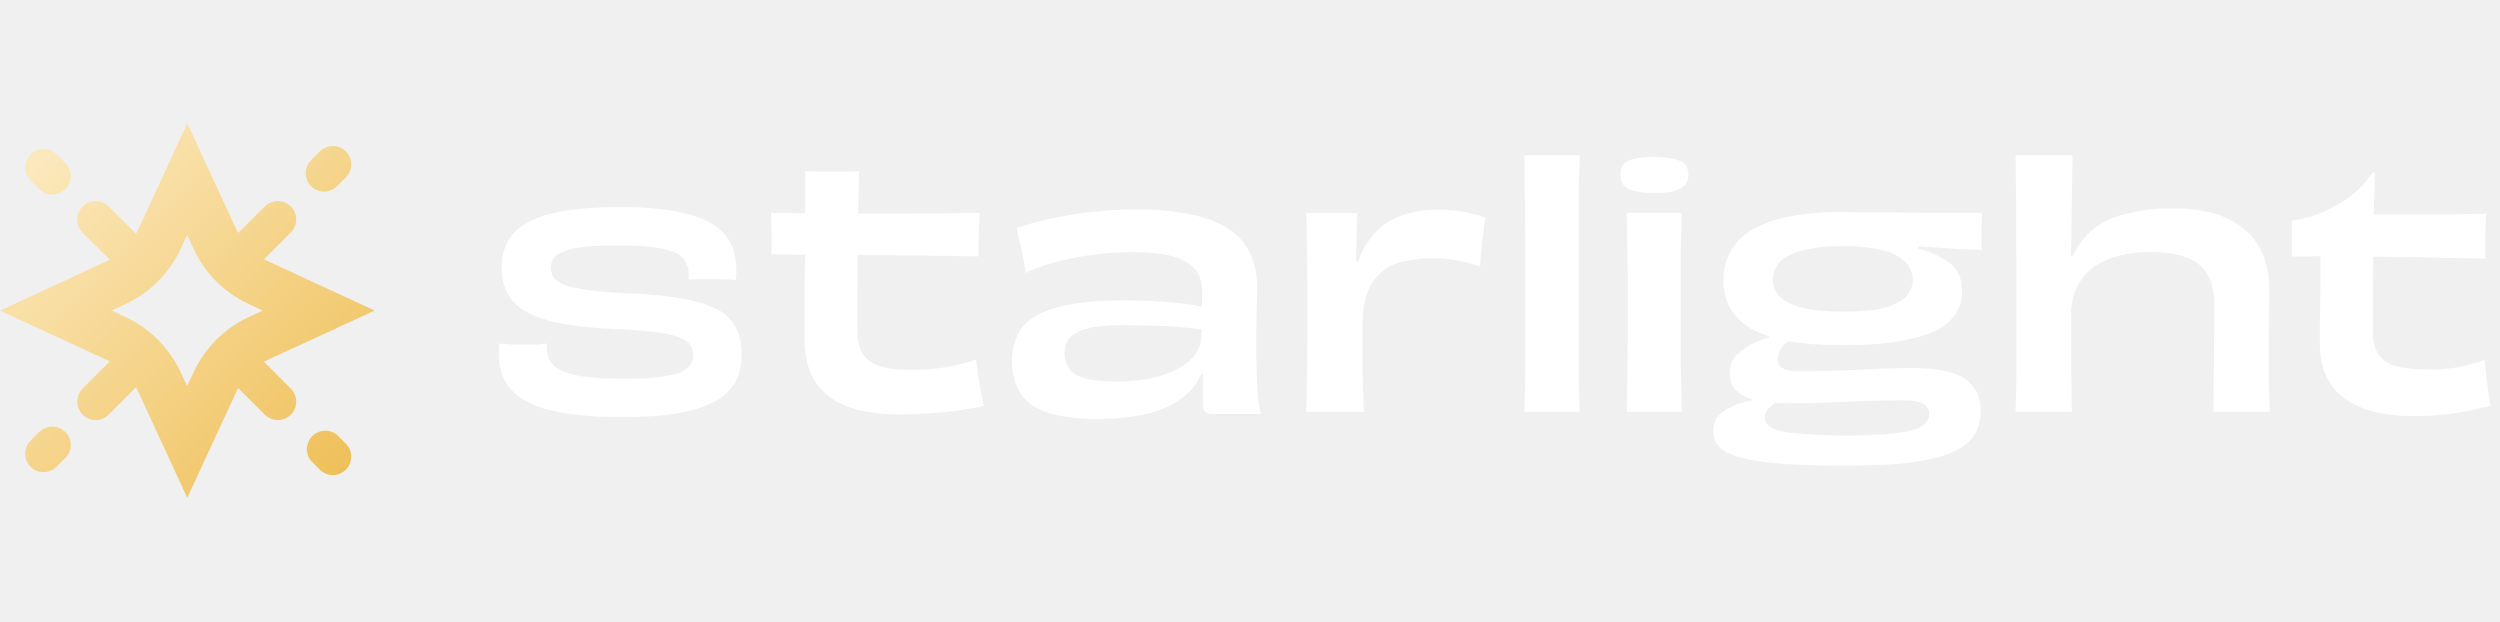
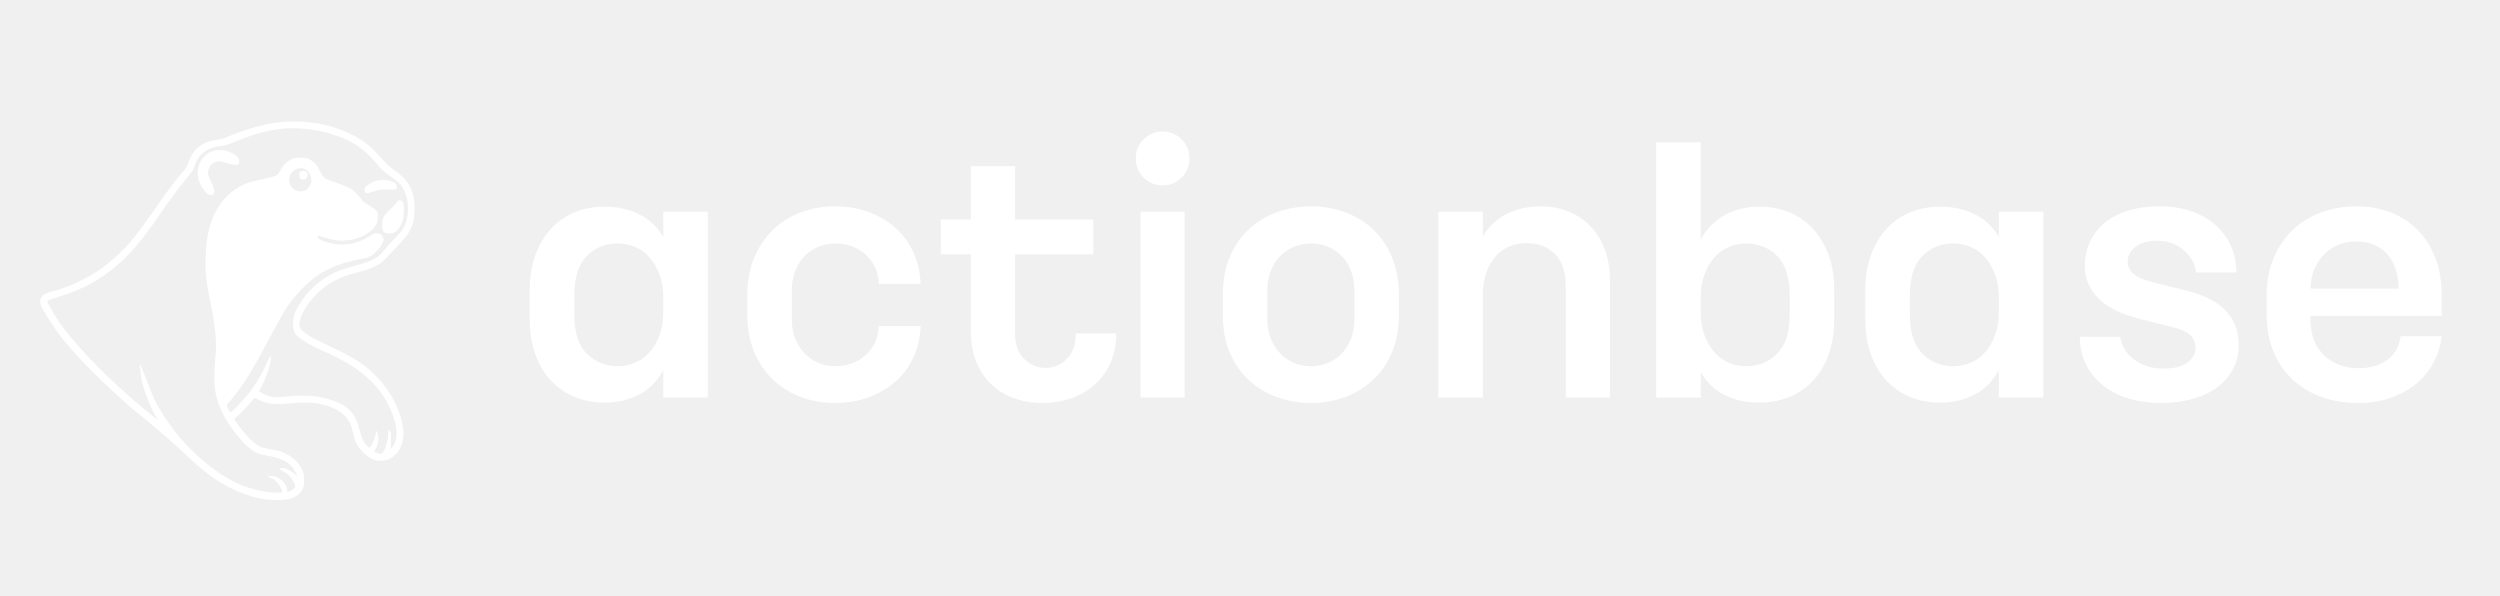
- <svg xmlns="http://www.w3.org/2000/svg" viewBox="0 -7 161 40">
-   <path fill="url(#a)" fill-rule="evenodd" d="M15.22 7.77 12.06.94 8.91 7.77l-.15.29L7 6.3a1.18 1.18 0 1 0-1.68 1.68l1.75 1.74-.2.1-.04.02L0 13l6.83 3.16.24.11-1.75 1.76A1.18 1.18 0 1 0 7 19.7l1.76-1.76.15.3 3.15 6.82 3.16-6.83.12-.24 1.71 1.71a1.18 1.18 0 1 0 1.68-1.67L17 16.3l.29-.15L24.13 13 17.3 9.84 17 9.7l1.73-1.73a1.18 1.18 0 1 0-1.68-1.67L15.35 8a4.15 4.15 0 0 1-.12-.21l-.01-.03Zm-3.17.36-.42.9a7.27 7.27 0 0 1-3.55 3.55l-.9.42.9.42a7.27 7.27 0 0 1 3.55 3.55l.42.9.42-.9a7.27 7.27 0 0 1 3.55-3.55l.9-.42-.9-.42a7.27 7.27 0 0 1-3.55-3.55l-.42-.9Z" clip-rule="evenodd" />
-   <path fill="url(#a)" d="M22.27 4.43a1.18 1.18 0 1 0-1.67-1.68l-.57.57a1.18 1.18 0 0 0 1.68 1.67l.56-.56ZM4.2 5.18c-.46.46-1.2.46-1.67 0l-.56-.56a1.18 1.18 0 0 1 1.67-1.68l.57.57c.46.46.46 1.2 0 1.67Zm0 15.64a1.18 1.18 0 0 0-1.67 0l-.56.56a1.18 1.18 0 0 0 1.67 1.68l.57-.57c.46-.46.46-1.2 0-1.67Zm18.07.75a1.18 1.18 0 0 1-1.67 1.68l-.57-.57a1.19 1.19 0 0 1 1.68-1.67l.56.56Z" />
-   <path fill="#fff" fill-rule="evenodd" d="M101.72 19.52h-3.55a89.91 89.91 0 0 0 .06-3.93V9.08c0-.7 0-1.4-.02-2.05 0-.65 0-1.3-.02-1.96 0-.65 0-1.34-.02-2.07h3.57l-.07 2.03v12.55l.05 1.94Zm44.45 0h-3.63c.02-.57.02-1.2.02-1.9.02-.7.02-1.46.02-2.28.02-.83.02-1.7.02-2.63 0-.84-.14-1.5-.42-2a2.35 2.35 0 0 0-1.33-1.11c-.6-.25-1.4-.37-2.4-.37-.7 0-1.37.08-2 .24-.6.15-1.14.4-1.61.72-.46.33-.81.76-1.07 1.28a4.07 4.07 0 0 0-.39 1.84v3.44l.03 1.15v.9l.02.72h-3.63a90.31 90.31 0 0 0 .06-3.9v-4.81c0-.72 0-1.42-.02-2.1V6.67c0-.67 0-1.3-.02-1.92 0-.63 0-1.2-.02-1.75h3.67a1231.15 1231.15 0 0 1-.06 3.95 64.28 64.28 0 0 1-.05 2.5l.12.03a4.76 4.76 0 0 1 3.17-2.64 11.3 11.3 0 0 1 3.27-.42c.98 0 1.85.1 2.62.32a5.1 5.1 0 0 1 1.94.98 4 4 0 0 1 1.24 1.66c.29.67.43 1.47.43 2.4 0 .4 0 .78-.02 1.1v.92l-.02.81v2.91l.06 2Zm-35.18-8.47a3.63 3.63 0 0 1 1.92-3.29 7.7 7.7 0 0 1 2.39-.83 17.66 17.66 0 0 1 4.14-.26h1.54c.62 0 1.3 0 2.05.02.75.02 1.52.02 2.3.02h2.3v.43c0 .21 0 .46-.02.73v.72l.03.5a26.5 26.5 0 0 1-2.18-.1 266.79 266.79 0 0 0-1.92-.12v.14a6.23 6.23 0 0 1 2.03.93c.27.21.47.47.6.79.12.3.19.64.19 1.04a2.53 2.53 0 0 1-.7 1.8c-.24.25-.55.49-.95.7-.4.2-.88.37-1.45.51s-1.24.26-2 .34c-.77.07-1.65.11-2.63.11-1.36 0-2.52-.09-3.5-.26l-.21.2a1.7 1.7 0 0 0-.33.49c-.07.15-.1.32-.1.49 0 .27.1.46.32.57.23.12.53.18.92.18a85.08 85.08 0 0 0 5.25-.15 58.4 58.4 0 0 1 2.15-.05c1.01 0 1.84.1 2.48.28.65.19 1.14.48 1.45.9.33.41.5.95.5 1.62a3 3 0 0 1-.18 1.02c-.1.32-.27.6-.51.86-.24.25-.58.48-1 .68-.42.2-.94.37-1.58.51a17 17 0 0 1-2.29.32 55.99 55.99 0 0 1-6.87 0 20.42 20.42 0 0 1-2.5-.3 5.4 5.4 0 0 1-1.45-.47c-.33-.18-.56-.4-.68-.64a1.65 1.65 0 0 1 .04-1.53c.16-.23.38-.43.68-.6a5.11 5.11 0 0 1 1.58-.57v-.09a2.94 2.94 0 0 1-.66-.28 1.54 1.54 0 0 1-.58-.6 1.7 1.7 0 0 1-.17-.77c0-.44.14-.82.4-1.15a5.16 5.16 0 0 1 2.16-1.17v-.05c-.48-.16-.9-.34-1.26-.55a3.73 3.73 0 0 1-1.3-1.32 3.78 3.78 0 0 1-.4-1.75Zm2.97 8.17c.1-.09.2-.18.34-.28.28.02.57.03.9.03a73.12 73.12 0 0 0 3.56-.09 91.74 91.74 0 0 1 3.75-.1c.44 0 .79.03 1.03.1.25.06.43.16.53.3.12.13.17.3.17.51a.8.8 0 0 1-.25.58 1.8 1.8 0 0 1-.84.42c-.38.12-.91.2-1.6.26a34.4 34.4 0 0 1-6.42-.1c-.4-.06-.7-.14-.92-.24a1.1 1.1 0 0 1-.45-.34.83.83 0 0 1 .2-1.05Zm9.22-8.17c0-.46-.16-.85-.47-1.18a2.9 2.9 0 0 0-1.45-.74 9.69 9.69 0 0 0-2.57-.28c-1.06 0-1.93.1-2.6.28-.67.17-1.16.42-1.47.74a1.63 1.63 0 0 0 0 2.24c.3.3.77.54 1.43.7.67.18 1.55.26 2.64.26 1.07 0 1.93-.07 2.59-.23.65-.17 1.13-.4 1.43-.7.3-.32.47-.68.47-1.1Zm-14.53-6.36a1.25 1.25 0 0 0 .02-.84.57.57 0 0 0-.2-.3.84.84 0 0 0-.38-.23 5.67 5.67 0 0 0-1.54-.21c-.45 0-.83.03-1.13.08-.28.04-.5.12-.66.22a.78.78 0 0 0-.32.36 1.1 1.1 0 0 0-.08.45c0 .14.01.27.04.38.03.11.09.23.17.34.1.1.23.19.39.26.17.07.38.13.64.17a6.65 6.65 0 0 0 2.06-.02c.3-.07.53-.17.67-.28a.9.9 0 0 0 .32-.38Zm-3.89 14.83h3.55a506.43 506.43 0 0 0-.07-3.03V9.66c0-.48 0-.97.02-1.45l.05-1.5h-3.55c.02.52.02 1.01.02 1.5.02.48.03.97.03 1.45l.02 1.52v3.56l-.02 1.64-.03 1.56c0 .51 0 1.04-.02 1.58Zm-20.64 0h3.72a102.25 102.25 0 0 1-.09-2.58v-3.12c0-.77.1-1.41.3-1.94a3.14 3.14 0 0 1 2.27-2.03 8.9 8.9 0 0 1 5 .32 23.1 23.1 0 0 1 .14-1.62l.1-.85c.03-.27.07-.5.11-.69a9.23 9.23 0 0 0-3.1-.51c-.75 0-1.44.1-2.07.3-.6.18-1.15.48-1.62.87a4.95 4.95 0 0 0-1.41 2.17l-.15-.02v-.2a381.87 381.87 0 0 1 .09-2.9h-3.29a255.09 255.09 0 0 1 0 12.8ZM49.66 6.72a82.9 82.9 0 0 1 2.2.02V4.03c.28 0 .58 0 .87.02h2.03l.56-.03-.05 2.33v.4h3.23l2.43-.01 2.16-.03a65.92 65.92 0 0 0-.07 1.88v.92l-1.47-.02c-.51-.02-1.06-.02-1.64-.02-.57-.02-1.16-.02-1.78-.02a77.1 77.1 0 0 0-1.83-.03l-1.07-.01c0 .64 0 1.31-.02 2v2.9c0 .54.1 1 .3 1.39.2.37.54.65 1.02.83.49.19 1.15.28 1.99.28a12.78 12.78 0 0 0 4.33-.64l.09.62.08.6c.05.2.08.4.1.62l.12.57.12.56c-.54.11-1.08.21-1.64.3a29.41 29.41 0 0 1-3.59.25 13 13 0 0 1-2.51-.21 6.44 6.44 0 0 1-1.82-.66 4.2 4.2 0 0 1-1.17-1.05 3.8 3.8 0 0 1-.62-1.32 6.16 6.16 0 0 1-.2-1.58V11.6c.02-.65.03-1.32.03-2v-.2h-.75l-1.4-.02V8.06c0-.26-.02-.5-.03-.73v-.62ZM42.33 17.3c-.57.06-1.28.09-2.13.09-.93 0-1.71-.04-2.35-.11a5.9 5.9 0 0 1-1.54-.34 1.83 1.83 0 0 1-.83-.6 1.52 1.52 0 0 1-.26-.9v-.32a7 7 0 0 1-.68.07H33.1a21.65 21.65 0 0 1-.96-.06v.4a4.11 4.11 0 0 0 .23 1.69c.19.44.47.83.86 1.17.38.33.89.6 1.51.83.63.22 1.38.37 2.24.47.89.12 1.92.17 3.1.17 1.42 0 2.62-.08 3.58-.25a7.75 7.75 0 0 0 2.37-.75 3.24 3.24 0 0 0 1.33-1.26c.27-.51.4-1.1.4-1.75 0-.64-.1-1.19-.32-1.64a2.6 2.6 0 0 0-1.06-1.18 6.72 6.72 0 0 0-2.14-.74c-.9-.19-2.06-.32-3.48-.39a28.8 28.8 0 0 1-2.82-.21c-.7-.1-1.22-.22-1.58-.34-.35-.15-.6-.31-.72-.5a1.16 1.16 0 0 1 .02-1.23c.14-.19.38-.34.7-.45.33-.13.77-.22 1.33-.28.55-.06 1.25-.08 2.09-.08.88 0 1.61.03 2.2.1.58.06 1.04.17 1.39.32a1.45 1.45 0 0 1 .98 1.39V11l.62-.02h1.45l.53.02c.17 0 .32.01.45.03v-.22l.02-.21v-.21c0-.6-.1-1.13-.3-1.58-.2-.46-.5-.84-.92-1.16-.4-.31-.9-.56-1.51-.74-.6-.2-1.3-.35-2.11-.43-.82-.1-1.73-.15-2.76-.15-1.36 0-2.53.09-3.5.26a7.3 7.3 0 0 0-2.32.72c-.59.33-1.02.73-1.29 1.22-.27.48-.4 1.05-.4 1.7 0 .58.1 1.1.32 1.56.21.46.58.86 1.1 1.2.54.33 1.25.59 2.16.79.93.2 2.1.33 3.5.4 1.14.05 2.05.11 2.74.2.7.08 1.22.2 1.58.34.37.14.62.3.74.49.13.18.2.4.2.64 0 .26-.07.48-.22.68-.14.2-.38.37-.72.5-.34.1-.8.2-1.39.27Zm106.58-7.8h.53v1.18c0 .5 0 1.02-.02 1.56 0 .52 0 1.04-.02 1.53v1.37c0 .68.1 1.3.32 1.88.23.57.58 1.06 1.05 1.47.48.41 1.1.73 1.87.96.77.23 1.7.34 2.8.34.64 0 1.23-.02 1.77-.08a14 14 0 0 0 1.6-.22c.53-.1 1.06-.22 1.58-.36l-.15-.92-.13-1.04-.1-1a9.42 9.42 0 0 1-3.9.61c-.75 0-1.37-.07-1.87-.21-.48-.16-.84-.4-1.08-.75a2.53 2.53 0 0 1-.34-1.38v-2.95l.02-1.96.94.02a69.12 69.12 0 0 1 3.39.06c.54 0 1.05 0 1.54.02l1.34.02V8.7l.02-1.02.05-.92-1.86.04h-5.39v-.34c.04-.78.06-1.56.07-2.34h-.15a6.35 6.35 0 0 1-2.32 2.1 7.83 7.83 0 0 1-2.88.99v2.31h1.32ZM78.25 19.66h2.95a7.91 7.91 0 0 1-.23-1.58 712.43 712.43 0 0 1-.07-2.22v-1.48a1459.86 1459.86 0 0 1 .07-2.83c0-.79-.14-1.48-.41-2.1a3.73 3.73 0 0 0-1.28-1.6c-.6-.44-1.4-.77-2.41-1a16.44 16.44 0 0 0-3.76-.36 24.73 24.73 0 0 0-5.31.57 19 19 0 0 0-2.33.62l.13.62a20.33 20.33 0 0 1 .45 2.28 9.79 9.79 0 0 1 2.09-.74 19.14 19.14 0 0 1 4.74-.6c.9 0 1.63.06 2.22.17.58.11 1.04.29 1.38.51.34.22.59.48.73.8.14.3.21.68.21 1.1a16.87 16.87 0 0 1-.02.93c-.3-.07-.64-.13-1.02-.18a34.32 34.32 0 0 0-3.97-.23c-1.26 0-2.34.07-3.27.23-.91.14-1.66.37-2.26.68-.59.32-1.02.71-1.3 1.2a4.26 4.26 0 0 0-.1 3.44c.2.48.53.88.97 1.19a4.7 4.7 0 0 0 1.73.68c.7.15 1.53.22 2.5.22 1.34 0 2.5-.14 3.48-.4 1-.3 1.78-.72 2.37-1.29.36-.35.64-.75.82-1.2h.13a37.88 37.88 0 0 0-.01 2.16c.02.11.07.2.12.26.07.05.16.1.26.13l.4.02Zm-.87-5.45c-.8-.1-1.6-.17-2.4-.21-.87-.04-1.81-.06-2.8-.06-.66 0-1.22.04-1.67.12-.46.08-.83.18-1.11.32-.29.15-.5.33-.64.56-.13.23-.2.5-.2.81 0 .3.06.56.18.79.1.23.29.42.53.58.25.14.59.25 1 .34a12.03 12.03 0 0 0 3.9-.1c.7-.17 1.29-.38 1.76-.65.48-.27.84-.59 1.09-.96.24-.37.36-.78.36-1.22v-.32Z" clip-rule="evenodd" />
-   <defs>
-     <linearGradient id="a" x1="0" x2="23.09" y1="2.15" y2="25.55" gradientUnits="userSpaceOnUse">
-       <stop stop-color="#FCECC5" />
-       <stop offset="1" stop-color="#EEBD52" />
-     </linearGradient>
-   </defs>
+ <svg xmlns="http://www.w3.org/2000/svg" clip-rule="evenodd" fill-rule="evenodd" stroke-linejoin="round" stroke-miterlimit="2" viewBox="0 0 168 40">
+   <g fill="#fff" fill-rule="nonzero">
+     <g transform="matrix(1.888683 0 0 1.888683 -48.40735 18.08733)">
+       <path d="m49.23-2.043h1.584v6.612h-1.584v-.972c-.216.392-.506.682-.87.87s-.77.282-1.218.282h-.012c-.368 0-.712-.064-1.032-.192s-.6-.316-.84-.564-.43-.558-.57-.93-.21-.806-.21-1.302v-.996c0-.488.07-.918.21-1.29s.33-.684.57-.936.52-.442.84-.57.664-.192 1.032-.192h.012c.448 0 .854.088 1.218.264s.654.448.87.816zm-1.608 5.496c.2 0 .398-.04.594-.12s.368-.202.516-.366.268-.366.36-.606.138-.524.138-.852v-.492c0-.32-.046-.6-.138-.84s-.212-.442-.36-.606-.32-.286-.516-.366-.394-.12-.594-.12h-.012c-.44 0-.808.15-1.104.45s-.444.77-.444 1.41v.66c0 .632.148 1.098.444 1.398s.664.45 1.104.45z" />
+       <path d="m55.338 4.761c-.416 0-.812-.068-1.188-.204s-.708-.338-.996-.606-.516-.6-.684-.996-.252-.85-.252-1.362v-.648c0-.512.084-.966.252-1.362s.396-.73.684-1.002.62-.476.996-.612.772-.204 1.188-.204h.012c.432 0 .83.068 1.194.204s.682.326.954.57.484.536.636.876.236.71.252 1.11h-1.488c-.008-.224-.054-.424-.138-.6s-.196-.326-.336-.45-.3-.22-.48-.288-.374-.102-.582-.102h-.012c-.2 0-.392.036-.576.108s-.348.178-.492.318-.26.316-.348.528-.132.454-.132.726v1.008c0 .272.044.512.132.72s.204.384.348.528.308.252.492.324.376.108.576.108h.012c.208 0 .402-.034.582-.102s.34-.164.48-.288.252-.274.336-.45.13-.372.138-.588h1.488c-.016.4-.1.768-.252 1.104s-.364.624-.636.864-.59.428-.954.564-.762.204-1.194.204z" />
+       <path d="m65.346 2.289c0 .4-.07.752-.21 1.056s-.33.562-.57.774-.518.372-.834.48-.646.162-.99.162h-.024c-.352 0-.682-.054-.99-.162s-.576-.268-.804-.48-.41-.476-.546-.792-.204-.682-.204-1.098v-2.76h-1.068v-1.236h1.068v-1.896h1.572v1.896h2.784v1.236h-2.784v2.82c0 .4.11.704.33.912s.47.312.75.312h.012c.28 0 .528-.104.744-.312s.324-.512.324-.912z" />
+       <path d="m67.002-2.979c-.264 0-.49-.092-.678-.276s-.282-.412-.282-.684.094-.5.282-.684.414-.276.678-.276c.256 0 .478.092.666.276s.282.412.282.684-.094.5-.282.684-.41.276-.666.276zm-.792 7.548v-6.612h1.572v6.612z" />
+       <path d="m72.27 4.761c-.416 0-.814-.068-1.194-.204s-.714-.336-1.002-.6-.516-.592-.684-.984-.252-.844-.252-1.356v-.684c0-.52.084-.978.252-1.374s.396-.726.684-.99.622-.464 1.002-.6.778-.204 1.194-.204h.012c.416 0 .812.068 1.188.204s.708.336.996.6.516.594.684.99c.168.396.252.854.252 1.374v.684c0 .512-.084.964-.252 1.356s-.396.72-.684.984-.62.464-.996.6-.772.204-1.188.204zm.012-1.308c.2 0 .392-.036.576-.108s.348-.18.492-.324.258-.32.342-.528.126-.448.126-.72v-1.008c0-.272-.042-.514-.126-.726s-.198-.388-.342-.528-.308-.246-.492-.318-.376-.108-.576-.108h-.012c-.2 0-.392.036-.576.108s-.348.178-.492.318-.26.316-.348.528-.132.454-.132.726v1.008c0 .272.044.512.132.72s.204.384.348.528.308.252.492.324.376.108.576.108z" />
+       <path d="m80.454-2.235c.344 0 .664.058.96.174s.556.286.78.51.4.502.528.834.192.718.192 1.158v4.128h-1.572v-3.936c0-.536-.132-.93-.396-1.182s-.596-.378-.996-.378h-.012c-.2 0-.392.036-.576.108s-.348.184-.492.336-.26.346-.348.582-.132.518-.132.846v3.624h-1.584v-6.612h1.584v.876c.232-.376.526-.648.882-.816s.746-.252 1.17-.252z" />
+       <path d="m88.242-2.223c.368 0 .712.064 1.032.192s.6.318.84.57.43.564.57.936.21.802.21 1.29v.996c0 .496-.07.93-.21 1.302s-.33.682-.57.93-.52.436-.84.564-.664.192-1.032.192h-.012c-.448 0-.852-.086-1.212-.258s-.652-.446-.876-.822v.9h-1.584v-9.084h1.584v3.456c.224-.392.516-.684.876-.876s.764-.288 1.212-.288zm1.068 3.168c0-.64-.148-1.11-.444-1.41s-.664-.45-1.104-.45h-.012c-.208 0-.408.04-.6.12s-.362.202-.51.366-.268.366-.36.606-.138.52-.138.84v.492c0 .328.046.612.138.852s.212.442.36.606.318.286.51.366.392.12.6.12h.012c.44 0 .808-.15 1.104-.45s.444-.766.444-1.398z" />
+       <path d="m96.75-2.043h1.584v6.612h-1.584v-.972c-.216.392-.506.682-.87.87s-.77.282-1.218.282h-.012c-.368 0-.712-.064-1.032-.192s-.6-.316-.84-.564-.43-.558-.57-.93-.21-.806-.21-1.302v-.996c0-.488.07-.918.21-1.29s.33-.684.57-.936.52-.442.84-.57.664-.192 1.032-.192h.012c.448 0 .854.088 1.218.264s.654.448.87.816zm-1.608 5.496c.2 0 .398-.04.594-.12s.368-.202.516-.366.268-.366.36-.606.138-.524.138-.852v-.492c0-.32-.046-.6-.138-.84s-.212-.442-.36-.606-.32-.286-.516-.366-.394-.12-.594-.12h-.012c-.44 0-.808.15-1.104.45s-.444.77-.444 1.41v.66c0 .632.148 1.098.444 1.398s.664.45 1.104.45z" />
+       <path d="m102.51 4.761c-.424 0-.814-.056-1.17-.168s-.66-.272-.912-.48-.448-.456-.588-.744-.21-.608-.21-.96h1.44c.016.136.062.272.138.408s.18.258.312.366.288.194.468.258.386.096.618.096h.012c.36 0 .638-.07.834-.21s.294-.314.294-.522c0-.184-.064-.338-.192-.462s-.372-.226-.732-.306l-.96-.24c-.264-.064-.52-.146-.768-.246s-.466-.226-.654-.378-.34-.334-.456-.546-.174-.462-.174-.75c0-.312.062-.598.186-.858s.3-.484.528-.672.506-.332.834-.432.696-.15 1.104-.15h.012c.408 0 .778.056 1.11.168s.618.272.858.48.426.456.558.744.198.608.198.96h-1.428c-.016-.144-.06-.282-.132-.414s-.168-.252-.288-.36-.26-.194-.42-.258-.34-.096-.54-.096h-.012c-.336 0-.594.074-.774.222s-.27.322-.27.522c0 .176.074.324.222.444s.386.22.714.3l.972.24c.288.064.558.148.81.252s.468.234.648.39.322.344.426.564.156.482.156.786c0 .32-.068.606-.204.858s-.324.466-.564.642-.53.312-.87.408-.714.144-1.122.144z" />
+       <path d="m109.482-2.235c.408 0 .794.066 1.158.198s.684.33.96.594.496.594.66.99c.164.396.246.858.246 1.386v.732h-4.668v.12c0 .288.044.54.132.756s.21.396.366.54.336.254.54.33.422.114.654.114h.012c.416 0 .76-.1 1.032-.3s.428-.48.468-.84h1.464c-.032.304-.12.6-.264.888s-.342.542-.594.762-.556.396-.912.528-.758.198-1.206.198h-.024c-.448 0-.866-.068-1.254-.204s-.73-.338-1.026-.606-.528-.6-.696-.996-.252-.85-.252-1.362v-.648c0-.512.086-.966.258-1.362s.404-.73.696-1.002.632-.476 1.02-.612.794-.204 1.218-.204zm-.024 1.248c-.208 0-.406.036-.594.108s-.358.18-.51.324-.274.32-.366.528-.142.448-.15.72h3.132c0-.288-.04-.538-.12-.75s-.188-.386-.324-.522-.294-.238-.474-.306-.374-.102-.582-.102z" />
+     </g>
+     <g transform="matrix(.003706677 0 0 -.003839913 .9858882 34.38054)">
+       <path d="m4900 6823c-522.892-39.139-950.018-231.635-1077.77-279.56-65.118-24.427-124.542-31.172-142.23-33.44-162-19-285-71-383-160-64-59-107-129-145-237-32-89-38-97-157-229-106-118-213-256-434-564-345-479-492-653-721-854-193-169-333-266-545-377-210-110-404-184-624-239-110-28-150-48-178-88-37-56-39-110-8-173 83-162 276-442 421-609 314-361 643-679 1184-1144 14-12 120-95 235-186 256-200 618-505 780-656 145-135 277-245 416-346 282-205 598-348 928-419 136-29 377-37 491-15 159 30 258 103 296 220 21 61 14 211-11 271-56 133-153 231-305 306-88 43-136 57-298 84-87 14-160 32-185 45-67 35-169 122-256 220-80 89-202 246-200 258 0 4 21 24 47 46 77 63 142 127 232 227 46 52 85 96 87 98 1 2 35-12 75-32 155-75 299-91 573-62 267 28 506 12 686-46 251-80 397-223 445-434 31-138 54-202 92-260 69-106 189-207 291-246 46-17 72-20 146-17 77 4 99 9 154 37 129 66 211 191 233 355 43 321-176 793-515 1112-219 206-389 307-906 540-263 118-414 213-446 280-74 156 181 541 498 751 157 103 286 155 575 228 269 69 377 126 517 272 55 58 156 162 225 232 133 134 182 209 230 351 28 81 39 301 21 406-40 238-127 362-372 529-81 56-129 100-235 216-136 149-229 228-364 312-210 129-512 238-786 282-166 27-432 39-584 28zm404-128c243-29 445-78 640-156 261-105 434-234 646-481 62-72 116-118 247-207 51-35 108-77 126-94 148-139 210-422 142-652-41-138-66-176-215-325-75-74-160-166-190-203-110-138-212-191-516-271-249-65-349-100-467-164-249-135-431-309-579-555-67-111-92-193-93-297 0-109 33-189 98-235 129-93 255-160 491-262 618-267 958-550 1162-968 52.337-107.376 232.316-487.868 40-710-26-30-26-30-18 15 2.633 16.459 7.838 161.674 3.375 240.25-1.125 19.809-14.243 35.242-16.375 37.75-1.917 2.092-26.445 28.849-28.779 20.73-1.35-4.693-6.221-21.633-6.221-60.73-1-130-61-319-112-347-24-14-32-13-82 2-4.766 1.537-55.503 17.904-55.855 28.263-.378 11.146 17.796 35.929 19.855 38.737 33 47 52 111 53 185 1.086 70.578-22.279 134.84-32 135-7.451.123-18.973-62.423-20-68-18.044-98.768-82.324-210.727-108.906-220.548-21.407-7.909-100.27 87.37-124.094 138.548-14 30-42 115-62 189-40 147-67 205-130 279-116 136-266 209-565 273-146 31-392 37-608 14-221-24-306-15-430 44-56.786 27.159-74.086 42.845-83 48l15 30c75 108 189 410 199 528 5 70 5 70-14 46-11-13-45-72-55-98-45-119-127-262-268-463-79.454-112.909-351.372-395.771-383.916-404.649-15.213-4.15-21.753 3.519-22.973 4.95-10.284 12.058-33.481 57.543-36.111 62.699-25 49-25 49 39 120 227 255 400 523 727 1122 262 479 367 633 569 836 223 223 457 363 755 454 62 18 172 45 246 60 255 50 260 53 398 188 27.416 26.713 96.549 135.985 91.28 170.282-5.836 37.986-40.403 88.31-61.28 95.718-60 21-117 14-172-23-233-154-493-199-759-132-231.045 59.726-215.294 112.096-197.998 118.551 20.558 7.673 109.772-22.437 118.998-25.551 69-23 147-41 211-49 303-35 638 96 731 287 17.399 34.797 27.5 118.498 24.318 168.52-.187 2.935 1.165 34.952-33.318 70.48-19 20-74 56-122 81-66 34-97 57-130 97-143 176-197 212-440 293-256 85-266 91-323 210-52 108-105 166-194 211-52 26-66 29-157 28-79 0-112-5-158-23-80-31-165-112-211-201-29-54-46-75-75-90-21-10-127-37-237-60-109-23-236-54-281-69-275-94-508-318-629-605-84-197-123-405-131-697-7-248 7-406 59-654 126-605 147-810 114-1131-20-204-21-420-1-544 31-191 120-402 244-580 194-279 384-466 529-520 31-12 119-33 195-46 219-39 336-91 424-189 24.433-26.76 89.071-130.876 92.685-152.234.813-4.805-7.134-9.135-51.685 32.234-69 60-139 93-207 97-72 4-75-13-9-47 107-55 152-98 207-196 39-71 39-92-1-123-43.037-31.879-112.564-55.358-114-56-2.973 27.2 2.123 141.202-142 239-41 28-141 53-182 45-41-9-38-21 9-29 57.212-9.393 183.87-117.098 213.165-213.089 10.936-35.836 12.206-50.097-25.181-51.036-303.371-7.619-634.741 99.622-758.984 154.125-455 201-948 620-1280 1085-128 180-186 276-273 455-20.547 42.358-16.529 44.046-223.453 544.4-3.783 9.148-6.145 7.558-10.547 16.6-1.734-34.853-2.871-34.749.991-69.368 2.194-19.671 19.299-173.023 37.009-244.632 57-222 179-510 275-647 16-23-2-13-69 39-917.434 711.172-1475.18 1332.438-1699 1640-62.483 85.436-226.566 348.174-226.147 373.617.027 1.616 4.901 10.765 12.046 15.463 21.234 13.96 148.034 52 161.101 55.92 374 112 628 227 877 399 351 242 595 498 956 1004 234 328 386 527 515 675 105 119 128 150 143 200 30 94 71 166 124 217 97 93 179 129 346 151 95 12 136 24 252 71 511 208 912 278 1328 229zm-36-702c77.267-36.6 165.787-185.732 64.4-315.832-100.705-129.224-314.39-78.607-351.675 84.969-35.37 155.17 130.848 302.124 287.275 230.863z" />
+       <path d="m3615 6316c-113-28-202-102-257-213-44-89-51-211-18-314 25-76 82-163 144-216 28-26 46-33 77-33 34 0 41 4 50 28 17 44 4 96-52 206-43 87-52 112-52 158 0 83 45 149 125 182 54 23 102 20 208-14 90-28 178-38 214-24 12 4 16 20 16 54 0 45-3 51-42 85-115 99-270 136-413 101z" />
+       <path d="m6605 5800c-74-13-129-35-191-76-63-42-76-62-72-107 5-52 44-56 164-15 96 32 104 33 259 33 160 0 160 0 163 39 4 47-20 76-86 104-56 24-168 34-237 22z" />
+       <path d="m6931 5417c-11-19-66-76-121-127-121-111-142-147-148-254-8-128 29-173 139-169 67 2 105 19 147 68 74 84 107 186 107 335 0 142-12 173-66 178-32 3-39-1-58-31z" />
+     </g>
+     <path d="m5172 5964c-18-12-22-25-22-69 0-67 24-95 81-95 51 0 67 8 84 41 38 72 1 139-77 139-24 0-54-7-66-16z" transform="matrix(.003089418 0 0 -.003200795 4.203804 30.63085)" />
+   </g>
</svg>
